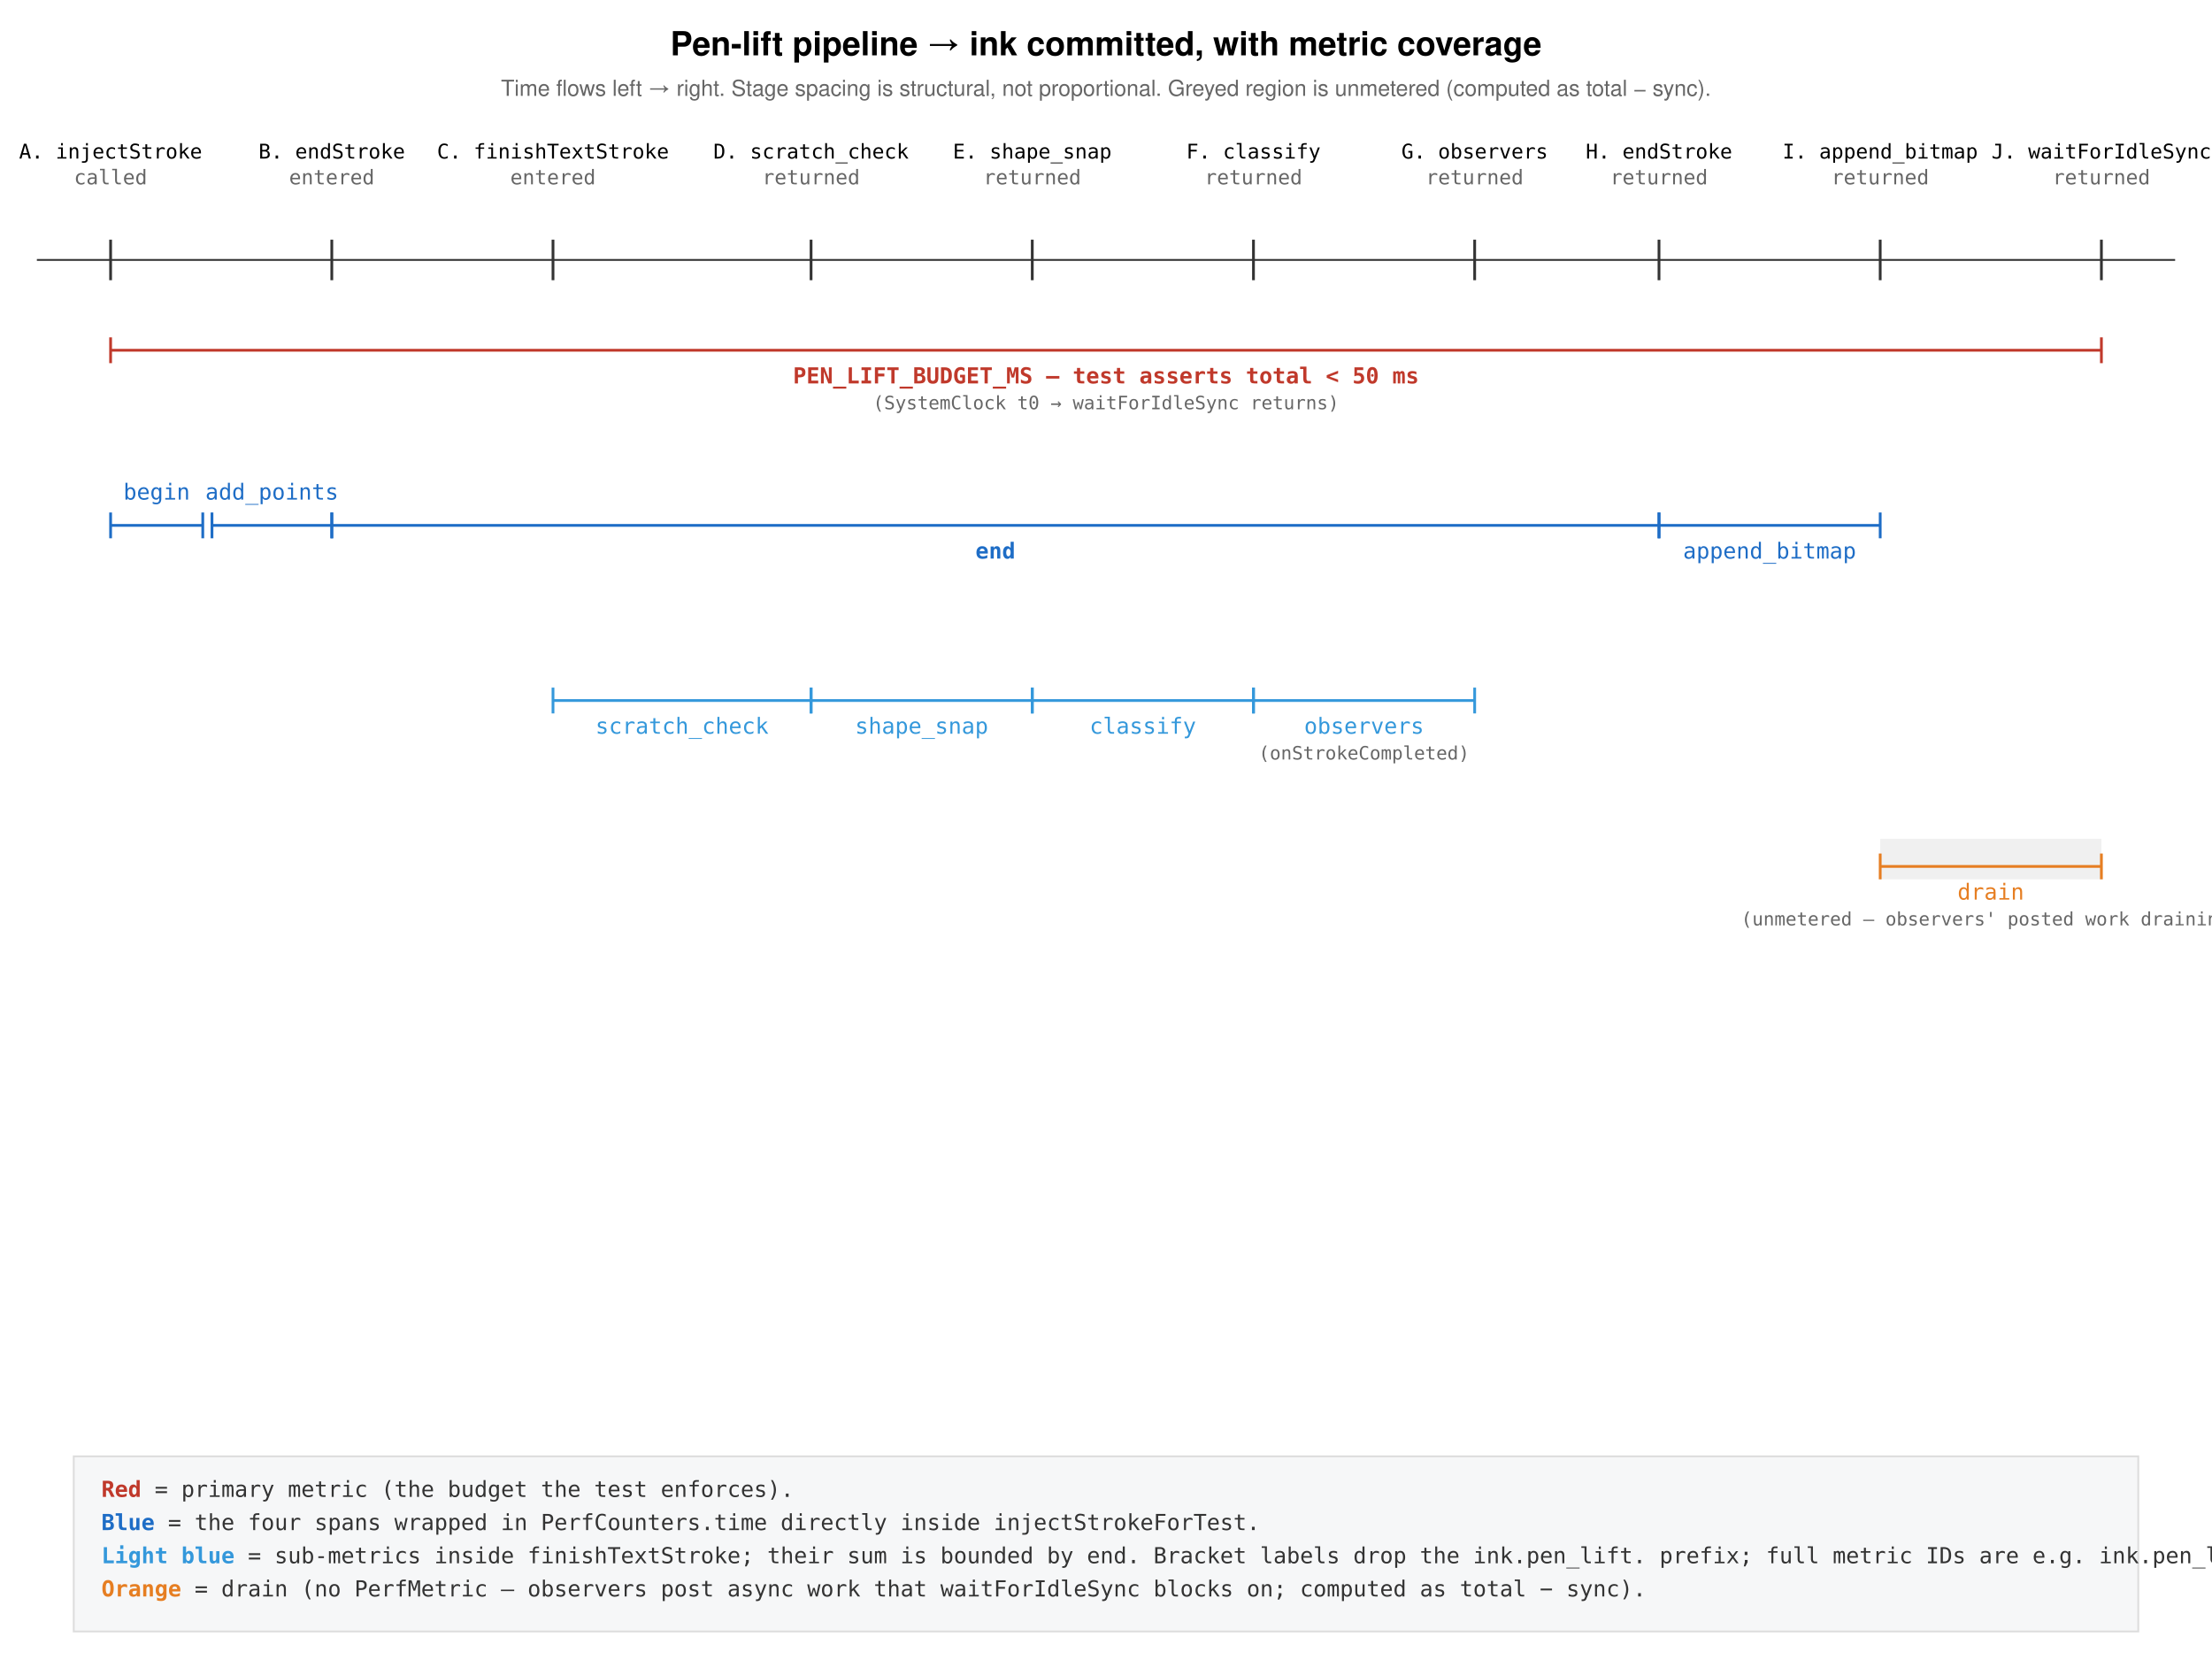
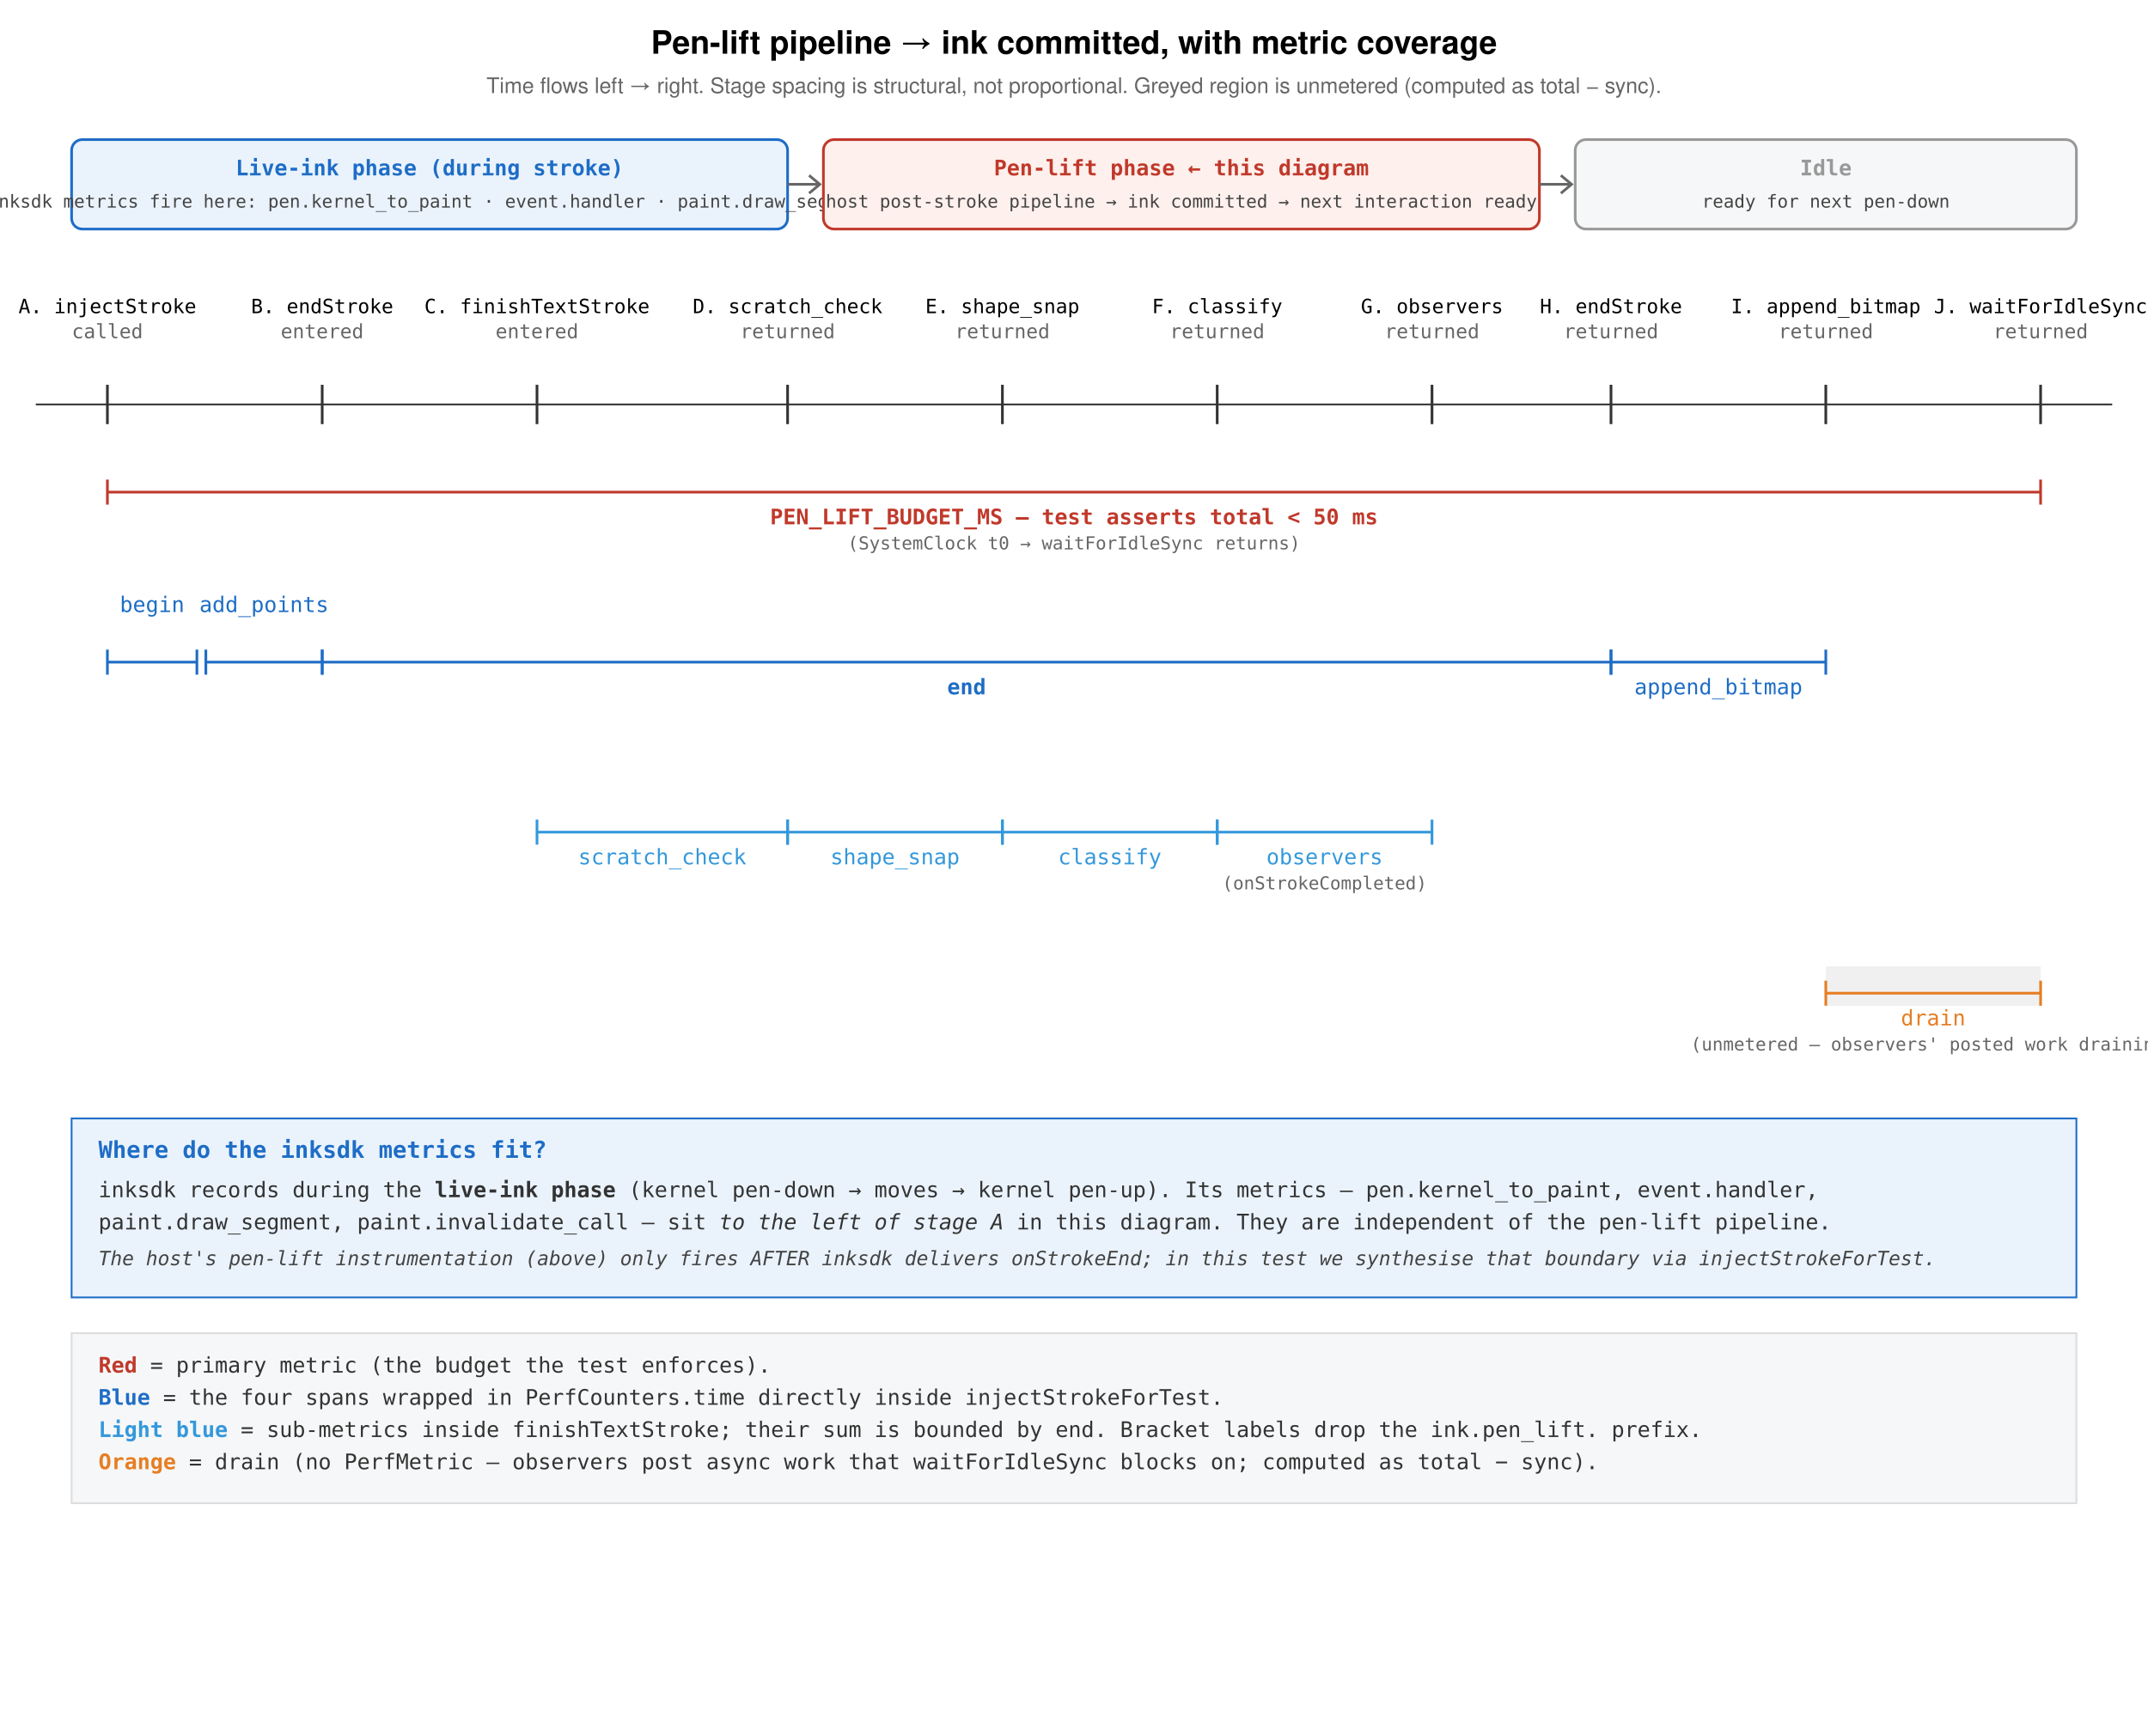
- <svg xmlns="http://www.w3.org/2000/svg" viewBox="0 0 1200 900" font-family="ui-monospace, SFMono-Regular, Menlo, monospace" font-size="13">
+ <svg xmlns="http://www.w3.org/2000/svg" viewBox="0 0 1200 970" font-family="ui-monospace, SFMono-Regular, Menlo, monospace" font-size="13">
  <text x="600.0" y="30" text-anchor="middle" font-size="18" font-weight="700" font-family="system-ui, Helvetica, sans-serif">Pen-lift pipeline → ink committed, with metric coverage</text>
  <text x="600.0" y="52" text-anchor="middle" font-size="12" fill="#666" font-family="system-ui, Helvetica, sans-serif">Time flows left → right. Stage spacing is structural, not proportional. Greyed region is unmetered (computed as total − sync).</text>
+   <rect x="40" y="78" width="400" height="50" rx="6" ry="6" fill="#eaf3fc" stroke="#1e6dc6" stroke-width="1.5" />
+   <text x="240.0" y="98" text-anchor="middle" font-size="12" font-weight="700" fill="#1e6dc6">Live-ink phase (during stroke)</text>
+   <text x="240.0" y="116" text-anchor="middle" font-size="10" fill="#444">inksdk metrics fire here:  pen.kernel_to_paint · event.handler · paint.draw_segment</text>
+   <rect x="460" y="78" width="400" height="50" rx="6" ry="6" fill="#fef0ec" stroke="#c0392b" stroke-width="1.5" />
+   <text x="660.0" y="98" text-anchor="middle" font-size="12" font-weight="700" fill="#c0392b">Pen-lift phase  ← this diagram</text>
+   <text x="660.0" y="116" text-anchor="middle" font-size="10" fill="#444">host post-stroke pipeline → ink committed → next interaction ready</text>
+   <rect x="880" y="78" width="280" height="50" rx="6" ry="6" fill="#f6f7f8" stroke="#999" stroke-width="1.5" />
+   <text x="1020.0" y="98" text-anchor="middle" font-size="12" font-weight="700" fill="#999">Idle</text>
+   <text x="1020.0" y="116" text-anchor="middle" font-size="10" fill="#444">ready for next pen-down</text>
+   <path d="M 440 103.0 l 18 0 m -6 -5 l 6 5 -6 5" stroke="#666" stroke-width="1.5" fill="none" />
+   <path d="M 860 103.0 l 18 0 m -6 -5 l 6 5 -6 5" stroke="#666" stroke-width="1.5" fill="none" />
  <g font-size="11" text-anchor="middle">
-     <text x="60" y="86">A. injectStroke</text>
-     <text x="60" y="100" fill="#666">called</text>
-     <text x="180" y="86">B. endStroke</text>
-     <text x="180" y="100" fill="#666">entered</text>
-     <text x="300" y="86">C. finishTextStroke</text>
-     <text x="300" y="100" fill="#666">entered</text>
-     <text x="440" y="86">D. scratch_check</text>
-     <text x="440" y="100" fill="#666">returned</text>
-     <text x="560" y="86">E. shape_snap</text>
-     <text x="560" y="100" fill="#666">returned</text>
-     <text x="680" y="86">F. classify</text>
-     <text x="680" y="100" fill="#666">returned</text>
-     <text x="800" y="86">G. observers</text>
-     <text x="800" y="100" fill="#666">returned</text>
-     <text x="900" y="86">H. endStroke</text>
-     <text x="900" y="100" fill="#666">returned</text>
-     <text x="1020" y="86">I. append_bitmap</text>
-     <text x="1020" y="100" fill="#666">returned</text>
-     <text x="1140" y="86">J. waitForIdleSync</text>
-     <text x="1140" y="100" fill="#666">returned</text>
+     <text x="60" y="175">A. injectStroke</text>
+     <text x="60" y="189" fill="#666">called</text>
+     <text x="180" y="175">B. endStroke</text>
+     <text x="180" y="189" fill="#666">entered</text>
+     <text x="300" y="175">C. finishTextStroke</text>
+     <text x="300" y="189" fill="#666">entered</text>
+     <text x="440" y="175">D. scratch_check</text>
+     <text x="440" y="189" fill="#666">returned</text>
+     <text x="560" y="175">E. shape_snap</text>
+     <text x="560" y="189" fill="#666">returned</text>
+     <text x="680" y="175">F. classify</text>
+     <text x="680" y="189" fill="#666">returned</text>
+     <text x="800" y="175">G. observers</text>
+     <text x="800" y="189" fill="#666">returned</text>
+     <text x="900" y="175">H. endStroke</text>
+     <text x="900" y="189" fill="#666">returned</text>
+     <text x="1020" y="175">I. append_bitmap</text>
+     <text x="1020" y="189" fill="#666">returned</text>
+     <text x="1140" y="175">J. waitForIdleSync</text>
+     <text x="1140" y="189" fill="#666">returned</text>
  </g>
  <g stroke="#333" stroke-width="1.5">
-     <line x1="60" y1="130" x2="60" y2="152" />
-     <line x1="180" y1="130" x2="180" y2="152" />
-     <line x1="300" y1="130" x2="300" y2="152" />
-     <line x1="440" y1="130" x2="440" y2="152" />
-     <line x1="560" y1="130" x2="560" y2="152" />
-     <line x1="680" y1="130" x2="680" y2="152" />
-     <line x1="800" y1="130" x2="800" y2="152" />
-     <line x1="900" y1="130" x2="900" y2="152" />
-     <line x1="1020" y1="130" x2="1020" y2="152" />
-     <line x1="1140" y1="130" x2="1140" y2="152" />
+     <line x1="60" y1="215" x2="60" y2="237" />
+     <line x1="180" y1="215" x2="180" y2="237" />
+     <line x1="300" y1="215" x2="300" y2="237" />
+     <line x1="440" y1="215" x2="440" y2="237" />
+     <line x1="560" y1="215" x2="560" y2="237" />
+     <line x1="680" y1="215" x2="680" y2="237" />
+     <line x1="800" y1="215" x2="800" y2="237" />
+     <line x1="900" y1="215" x2="900" y2="237" />
+     <line x1="1020" y1="215" x2="1020" y2="237" />
+     <line x1="1140" y1="215" x2="1140" y2="237" />
  </g>
-   <line x1="20" y1="141" x2="1180" y2="141" stroke="#333" stroke-width="1" />
+   <line x1="20" y1="226" x2="1180" y2="226" stroke="#333" stroke-width="1" />
  <g stroke="#c0392b" stroke-width="1.5" fill="none">
-     <line x1="60" y1="190" x2="1140" y2="190" />
-     <line x1="60" y1="183" x2="60" y2="197" />
-     <line x1="1140" y1="183" x2="1140" y2="197" />
+     <line x1="60" y1="275" x2="1140" y2="275" />
+     <line x1="60" y1="268" x2="60" y2="282" />
+     <line x1="1140" y1="268" x2="1140" y2="282" />
  </g>
-   <text x="600.0" y="208" text-anchor="middle" fill="#c0392b" font-size="12" font-weight="700">PEN_LIFT_BUDGET_MS — test asserts total &lt; 50 ms</text>
-   <text x="600.0" y="222" text-anchor="middle" fill="#666" font-size="10">(SystemClock t0 → waitForIdleSync returns)</text>
+   <text x="600.0" y="293" text-anchor="middle" fill="#c0392b" font-size="12" font-weight="700">PEN_LIFT_BUDGET_MS — test asserts total &lt; 50 ms</text>
+   <text x="600.0" y="307" text-anchor="middle" fill="#666" font-size="10">(SystemClock t0 → waitForIdleSync returns)</text>
  <g stroke="#1e6dc6" stroke-width="1.5" fill="none">
-     <line x1="60" y1="285" x2="110" y2="285" />
-     <line x1="60" y1="278" x2="60" y2="292" />
-     <line x1="110" y1="278" x2="110" y2="292" />
+     <line x1="60" y1="370" x2="110" y2="370" />
+     <line x1="60" y1="363" x2="60" y2="377" />
+     <line x1="110" y1="363" x2="110" y2="377" />
  </g>
-   <text x="85.0" y="271" text-anchor="middle" fill="#1e6dc6" font-size="12" font-weight="400">begin</text>
+   <text x="85.0" y="342" text-anchor="middle" fill="#1e6dc6" font-size="12" font-weight="400">begin</text>
  <g stroke="#1e6dc6" stroke-width="1.5" fill="none">
-     <line x1="115" y1="285" x2="180" y2="285" />
-     <line x1="115" y1="278" x2="115" y2="292" />
-     <line x1="180" y1="278" x2="180" y2="292" />
+     <line x1="115" y1="370" x2="180" y2="370" />
+     <line x1="115" y1="363" x2="115" y2="377" />
+     <line x1="180" y1="363" x2="180" y2="377" />
  </g>
-   <text x="147.5" y="271" text-anchor="middle" fill="#1e6dc6" font-size="12" font-weight="400">add_points</text>
+   <text x="147.5" y="342" text-anchor="middle" fill="#1e6dc6" font-size="12" font-weight="400">add_points</text>
  <g stroke="#1e6dc6" stroke-width="1.5" fill="none">
-     <line x1="180" y1="285" x2="900" y2="285" />
-     <line x1="180" y1="278" x2="180" y2="292" />
-     <line x1="900" y1="278" x2="900" y2="292" />
+     <line x1="180" y1="370" x2="900" y2="370" />
+     <line x1="180" y1="363" x2="180" y2="377" />
+     <line x1="900" y1="363" x2="900" y2="377" />
  </g>
-   <text x="540.0" y="303" text-anchor="middle" fill="#1e6dc6" font-size="12" font-weight="700">end</text>
+   <text x="540.0" y="388" text-anchor="middle" fill="#1e6dc6" font-size="12" font-weight="700">end</text>
  <g stroke="#1e6dc6" stroke-width="1.5" fill="none">
-     <line x1="900" y1="285" x2="1020" y2="285" />
-     <line x1="900" y1="278" x2="900" y2="292" />
-     <line x1="1020" y1="278" x2="1020" y2="292" />
+     <line x1="900" y1="370" x2="1020" y2="370" />
+     <line x1="900" y1="363" x2="900" y2="377" />
+     <line x1="1020" y1="363" x2="1020" y2="377" />
  </g>
-   <text x="960.0" y="303" text-anchor="middle" fill="#1e6dc6" font-size="12" font-weight="400">append_bitmap</text>
+   <text x="960.0" y="388" text-anchor="middle" fill="#1e6dc6" font-size="12" font-weight="400">append_bitmap</text>
  <g stroke="#3498db" stroke-width="1.5" fill="none">
-     <line x1="300" y1="380" x2="440" y2="380" />
-     <line x1="300" y1="373" x2="300" y2="387" />
-     <line x1="440" y1="373" x2="440" y2="387" />
+     <line x1="300" y1="465" x2="440" y2="465" />
+     <line x1="300" y1="458" x2="300" y2="472" />
+     <line x1="440" y1="458" x2="440" y2="472" />
  </g>
-   <text x="370.0" y="398" text-anchor="middle" fill="#3498db" font-size="12" font-weight="400">scratch_check</text>
+   <text x="370.0" y="483" text-anchor="middle" fill="#3498db" font-size="12" font-weight="400">scratch_check</text>
  <g stroke="#3498db" stroke-width="1.5" fill="none">
-     <line x1="440" y1="380" x2="560" y2="380" />
-     <line x1="440" y1="373" x2="440" y2="387" />
-     <line x1="560" y1="373" x2="560" y2="387" />
+     <line x1="440" y1="465" x2="560" y2="465" />
+     <line x1="440" y1="458" x2="440" y2="472" />
+     <line x1="560" y1="458" x2="560" y2="472" />
  </g>
-   <text x="500.0" y="398" text-anchor="middle" fill="#3498db" font-size="12" font-weight="400">shape_snap</text>
+   <text x="500.0" y="483" text-anchor="middle" fill="#3498db" font-size="12" font-weight="400">shape_snap</text>
  <g stroke="#3498db" stroke-width="1.5" fill="none">
-     <line x1="560" y1="380" x2="680" y2="380" />
-     <line x1="560" y1="373" x2="560" y2="387" />
-     <line x1="680" y1="373" x2="680" y2="387" />
+     <line x1="560" y1="465" x2="680" y2="465" />
+     <line x1="560" y1="458" x2="560" y2="472" />
+     <line x1="680" y1="458" x2="680" y2="472" />
  </g>
-   <text x="620.0" y="398" text-anchor="middle" fill="#3498db" font-size="12" font-weight="400">classify</text>
+   <text x="620.0" y="483" text-anchor="middle" fill="#3498db" font-size="12" font-weight="400">classify</text>
  <g stroke="#3498db" stroke-width="1.5" fill="none">
-     <line x1="680" y1="380" x2="800" y2="380" />
-     <line x1="680" y1="373" x2="680" y2="387" />
-     <line x1="800" y1="373" x2="800" y2="387" />
+     <line x1="680" y1="465" x2="800" y2="465" />
+     <line x1="680" y1="458" x2="680" y2="472" />
+     <line x1="800" y1="458" x2="800" y2="472" />
  </g>
-   <text x="740.0" y="398" text-anchor="middle" fill="#3498db" font-size="12" font-weight="400">observers</text>
-   <text x="740.0" y="412" text-anchor="middle" fill="#666" font-size="10">(onStrokeCompleted)</text>
-   <rect x="1020" y="455" width="120" height="22" fill="#000" fill-opacity="0.06" />
+   <text x="740.0" y="483" text-anchor="middle" fill="#3498db" font-size="12" font-weight="400">observers</text>
+   <text x="740.0" y="497" text-anchor="middle" fill="#666" font-size="10">(onStrokeCompleted)</text>
+   <rect x="1020" y="540" width="120" height="22" fill="#000" fill-opacity="0.06" />
  <g stroke="#e67e22" stroke-width="1.5" fill="none">
-     <line x1="1020" y1="470" x2="1140" y2="470" />
-     <line x1="1020" y1="463" x2="1020" y2="477" />
-     <line x1="1140" y1="463" x2="1140" y2="477" />
+     <line x1="1020" y1="555" x2="1140" y2="555" />
+     <line x1="1020" y1="548" x2="1020" y2="562" />
+     <line x1="1140" y1="548" x2="1140" y2="562" />
  </g>
-   <text x="1080.0" y="488" text-anchor="middle" fill="#e67e22" font-size="12" font-weight="400">drain</text>
-   <text x="1080.0" y="502" text-anchor="middle" fill="#666" font-size="10">(unmetered — observers' posted work draining)</text>
-   <rect x="40" y="790" width="1120" height="95" fill="#f6f7f8" stroke="#ddd" />
-   <text x="55" y="812" font-size="12" fill="#333">
+   <text x="1080.0" y="573" text-anchor="middle" fill="#e67e22" font-size="12" font-weight="400">drain</text>
+   <text x="1080.0" y="587" text-anchor="middle" fill="#666" font-size="10">(unmetered — observers' posted work draining)</text>
+   <rect x="40" y="625" width="1120" height="100" fill="#eaf3fc" stroke="#1e6dc6" />
+   <text x="55" y="647" font-size="13" font-weight="700" fill="#1e6dc6">Where do the inksdk metrics fit?</text>
+   <text x="55" y="669" font-size="12" fill="#333">inksdk records during the <tspan font-weight="700">live-ink phase</tspan> (kernel pen-down → moves → kernel pen-up). Its metrics — <tspan font-family="ui-monospace,Menlo,monospace">pen.kernel_to_paint</tspan>, <tspan font-family="ui-monospace,Menlo,monospace">event.handler</tspan>,</text>
+   <text x="55" y="687" font-size="12" fill="#333">
+     <tspan font-family="ui-monospace,Menlo,monospace">paint.draw_segment</tspan>, <tspan font-family="ui-monospace,Menlo,monospace">paint.invalidate_call</tspan> — sit <tspan font-style="italic">to the left of stage A</tspan> in this diagram. They are independent of the pen-lift pipeline.</text>
+   <text x="55" y="707" font-size="11" fill="#444" font-style="italic">The host's pen-lift instrumentation (above) only fires AFTER inksdk delivers <tspan font-family="ui-monospace,Menlo,monospace">onStrokeEnd</tspan>; in this test we synthesise that boundary via <tspan font-family="ui-monospace,Menlo,monospace">injectStrokeForTest</tspan>.</text>
+   <rect x="40" y="745" width="1120" height="95" fill="#f6f7f8" stroke="#ddd" />
+   <text x="55" y="767" font-size="12" fill="#333">
    <tspan font-weight="700" fill="#c0392b">Red</tspan> = primary metric (the budget the test enforces).</text>
-   <text x="55" y="830" font-size="12" fill="#333">
+   <text x="55" y="785" font-size="12" fill="#333">
    <tspan font-weight="700" fill="#1e6dc6">Blue</tspan> = the four spans wrapped in <tspan font-family="ui-monospace,Menlo,monospace">PerfCounters.time</tspan> directly inside <tspan font-family="ui-monospace,Menlo,monospace">injectStrokeForTest</tspan>.</text>
-   <text x="55" y="848" font-size="12" fill="#333">
-     <tspan font-weight="700" fill="#3498db">Light blue</tspan> = sub-metrics inside <tspan font-family="ui-monospace,Menlo,monospace">finishTextStroke</tspan>; their sum is bounded by <tspan font-family="ui-monospace,Menlo,monospace">end</tspan>. Bracket labels drop the <tspan font-family="ui-monospace,Menlo,monospace">ink.pen_lift.</tspan> prefix; full metric IDs are e.g. <tspan font-family="ui-monospace,Menlo,monospace">ink.pen_lift.scratch_check</tspan>.</text>
-   <text x="55" y="866" font-size="12" fill="#333">
+   <text x="55" y="803" font-size="12" fill="#333">
+     <tspan font-weight="700" fill="#3498db">Light blue</tspan> = sub-metrics inside <tspan font-family="ui-monospace,Menlo,monospace">finishTextStroke</tspan>; their sum is bounded by <tspan font-family="ui-monospace,Menlo,monospace">end</tspan>. Bracket labels drop the <tspan font-family="ui-monospace,Menlo,monospace">ink.pen_lift.</tspan> prefix.</text>
+   <text x="55" y="821" font-size="12" fill="#333">
    <tspan font-weight="700" fill="#e67e22">Orange</tspan> = drain (no PerfMetric — observers post async work that <tspan font-family="ui-monospace,Menlo,monospace">waitForIdleSync</tspan> blocks on; computed as <tspan font-family="ui-monospace,Menlo,monospace">total − sync</tspan>).</text>
</svg>
